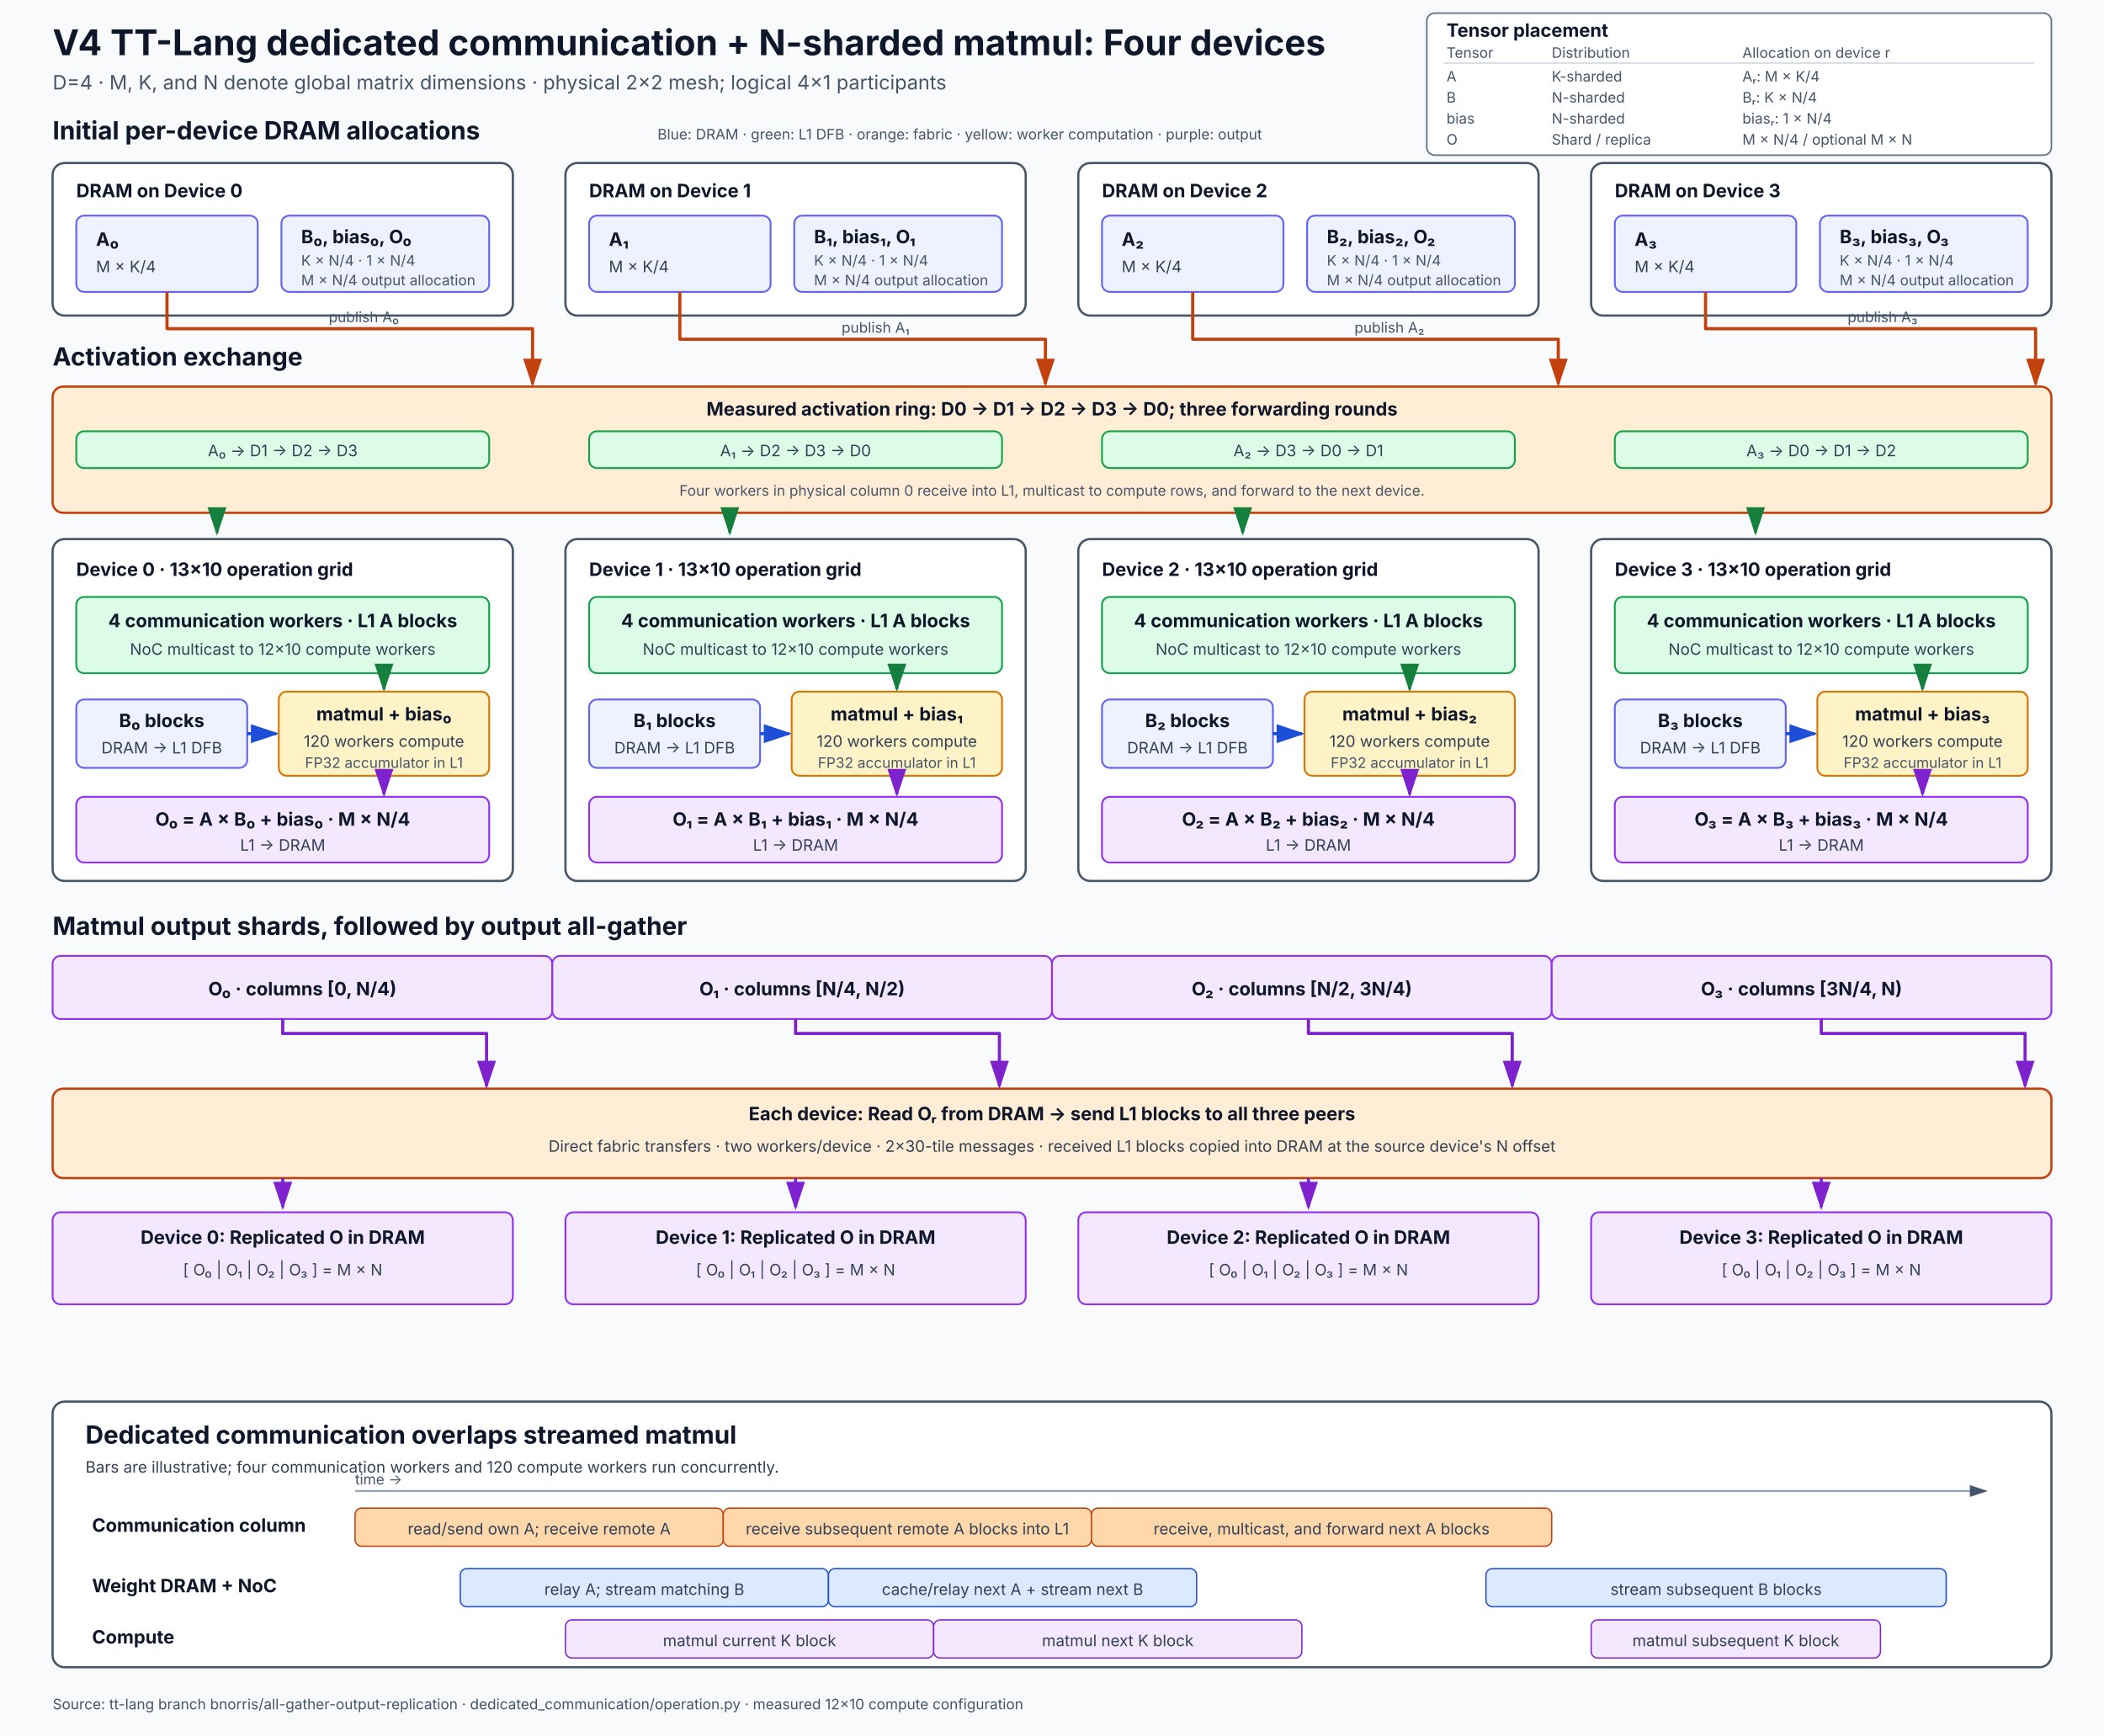
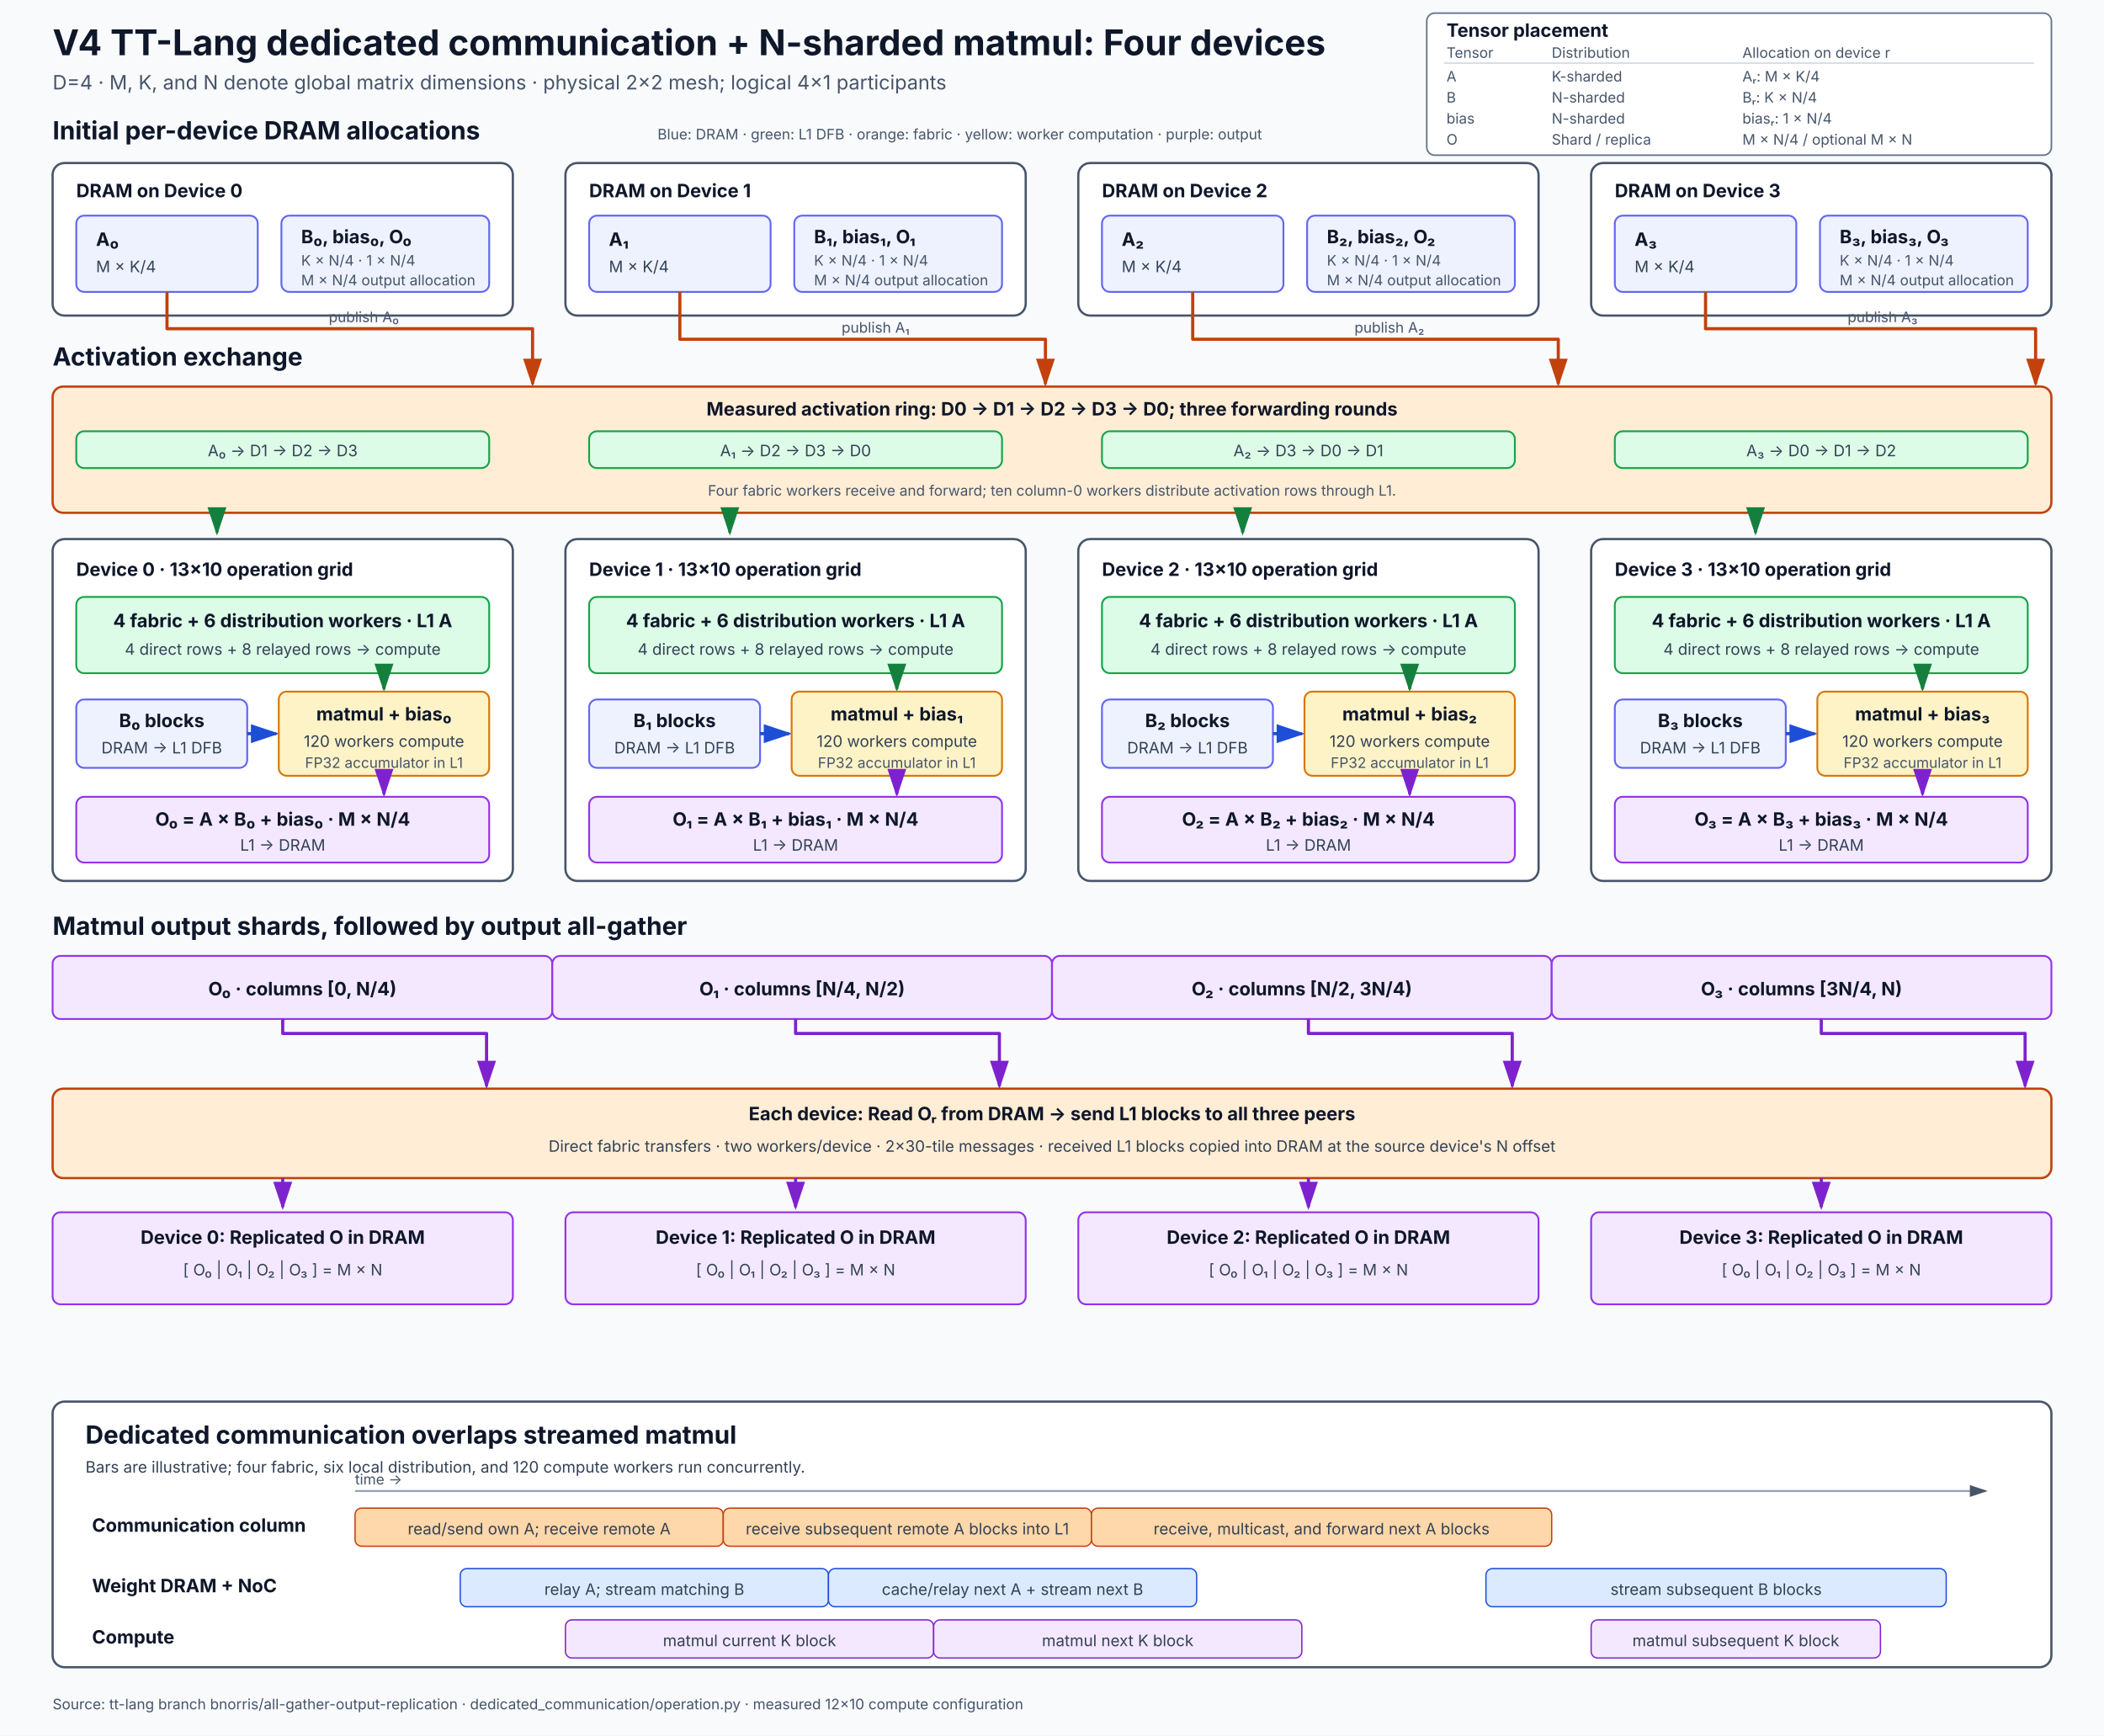
<svg xmlns="http://www.w3.org/2000/svg" width="1600" height="1320" viewBox="0 0 1600 1320" role="img" aria-labelledby="title description">
  <defs>
    <marker id="arrow-green" markerWidth="10" markerHeight="10" refX="8" refY="3" orient="auto" markerUnits="strokeWidth">
      <path d="M0,0 L0,6 L9,3 z" fill="#15803d" />
    </marker>
    <marker id="arrow-orange" markerWidth="10" markerHeight="10" refX="8" refY="3" orient="auto" markerUnits="strokeWidth">
      <path d="M0,0 L0,6 L9,3 z" fill="#c2410c" />
    </marker>
    <marker id="arrow-blue" markerWidth="10" markerHeight="10" refX="8" refY="3" orient="auto" markerUnits="strokeWidth">
      <path d="M0,0 L0,6 L9,3 z" fill="#1d4ed8" />
    </marker>
    <marker id="arrow-purple" markerWidth="10" markerHeight="10" refX="8" refY="3" orient="auto" markerUnits="strokeWidth">
      <path d="M0,0 L0,6 L9,3 z" fill="#7e22ce" />
    </marker>
    <marker id="arrow-gray" markerWidth="10" markerHeight="10" refX="8" refY="3" orient="auto" markerUnits="strokeWidth">
      <path d="M0,0 L0,6 L9,3 z" fill="#475569" />
    </marker>
    <style>
      text { font-family: Inter, ui-sans-serif, system-ui, sans-serif; fill: #0f172a; }
      .title { font-size: 27px; font-weight: 700; }
      .subtitle { font-size: 15px; fill: #475569; }
      .section { font-size: 19px; font-weight: 700; }
      .label { font-size: 14px; font-weight: 650; }
      .small { font-size: 12px; fill: #334155; }
      .tiny { font-size: 11px; fill: #475569; }
      .device { fill: #ffffff; stroke: #475569; stroke-width: 1.7; rx: 9; }
      .dram { fill: #eef2ff; stroke: #6366f1; stroke-width: 1.4; rx: 6; }
      .cache { fill: #dcfce7; stroke: #16a34a; stroke-width: 1.4; rx: 6; }
      .compute { fill: #fef3c7; stroke: #d97706; stroke-width: 1.4; rx: 6; }
      .output { fill: #f3e8ff; stroke: #9333ea; stroke-width: 1.4; rx: 6; }
      .fabric { fill: #ffedd5; stroke: #c2410c; stroke-width: 1.7; rx: 8; }
      .table { fill: #ffffff; stroke: #64748b; stroke-width: 1.2; rx: 6; }
      .rule { stroke: #cbd5e1; stroke-width: 1; }
      .route { fill: none; stroke-width: 2.4; stroke-linejoin: round; }
    </style>
  </defs>
  <rect width="1600" height="1320" fill="#f8fafc" />
  <text x="40" y="42" class="title">V4 TT-Lang dedicated communication + N-sharded matmul: Four devices</text>
  <text x="40" y="68" class="subtitle">D=4 · M, K, and N denote global matrix dimensions · physical 2×2 mesh; logical 4×1 participants</text>
  <rect x="1085" y="10" width="475" height="108" class="table" />
  <text x="1100" y="28" class="label">Tensor placement</text>
  <text x="1100" y="44" class="tiny">Tensor</text>
  <text x="1180" y="44" class="tiny">Distribution</text>
  <text x="1325" y="44" class="tiny">Allocation on device r</text>
  <path d="M1098 48 H1547" class="rule" />
  <text x="1100" y="62" class="tiny">A</text>
  <text x="1180" y="62" class="tiny">K-sharded</text>
  <text x="1325" y="62" class="tiny">Aᵣ: M × K/4</text>
  <text x="1100" y="78" class="tiny">B</text>
  <text x="1180" y="78" class="tiny">N-sharded</text>
  <text x="1325" y="78" class="tiny">Bᵣ: K × N/4</text>
  <text x="1100" y="94" class="tiny">bias</text>
  <text x="1180" y="94" class="tiny">N-sharded</text>
  <text x="1325" y="94" class="tiny">biasᵣ: 1 × N/4</text>
  <text x="1100" y="110" class="tiny">O</text>
  <text x="1180" y="110" class="tiny">Shard / replica</text>
  <text x="1325" y="110" class="tiny">M × N/4 / optional M × N</text>
  <text x="40" y="106" class="section">Initial per-device DRAM allocations</text>
  <text x="500" y="106" class="tiny">Blue: DRAM · green: L1 DFB · orange: fabric · yellow: worker computation · purple: output</text>
  <g id="device-0-dram">
    <rect x="40" y="124" width="350" height="116" class="device" />
    <text x="58" y="150" class="label">DRAM on Device 0</text>
    <rect x="58" y="164" width="138" height="58" class="dram" />
    <text x="73" y="187" class="label">A₀</text>
    <text x="73" y="207" class="small">M × K/4</text>
    <rect x="214" y="164" width="158" height="58" class="dram" />
    <text x="229" y="185" class="label">B₀, bias₀, O₀</text>
    <text x="229" y="202" class="tiny">K × N/4 · 1 × N/4</text>
    <text x="229" y="217" class="tiny">M × N/4 output allocation</text>
  </g>
  <g id="device-1-dram">
    <rect x="430" y="124" width="350" height="116" class="device" />
    <text x="448" y="150" class="label">DRAM on Device 1</text>
    <rect x="448" y="164" width="138" height="58" class="dram" />
    <text x="463" y="187" class="label">A₁</text>
    <text x="463" y="207" class="small">M × K/4</text>
    <rect x="604" y="164" width="158" height="58" class="dram" />
    <text x="619" y="185" class="label">B₁, bias₁, O₁</text>
    <text x="619" y="202" class="tiny">K × N/4 · 1 × N/4</text>
    <text x="619" y="217" class="tiny">M × N/4 output allocation</text>
  </g>
  <g id="device-2-dram">
    <rect x="820" y="124" width="350" height="116" class="device" />
    <text x="838" y="150" class="label">DRAM on Device 2</text>
    <rect x="838" y="164" width="138" height="58" class="dram" />
    <text x="853" y="187" class="label">A₂</text>
    <text x="853" y="207" class="small">M × K/4</text>
    <rect x="994" y="164" width="158" height="58" class="dram" />
    <text x="1009" y="185" class="label">B₂, bias₂, O₂</text>
    <text x="1009" y="202" class="tiny">K × N/4 · 1 × N/4</text>
    <text x="1009" y="217" class="tiny">M × N/4 output allocation</text>
  </g>
  <g id="device-3-dram">
    <rect x="1210" y="124" width="350" height="116" class="device" />
    <text x="1228" y="150" class="label">DRAM on Device 3</text>
    <rect x="1228" y="164" width="138" height="58" class="dram" />
    <text x="1243" y="187" class="label">A₃</text>
    <text x="1243" y="207" class="small">M × K/4</text>
    <rect x="1384" y="164" width="158" height="58" class="dram" />
    <text x="1399" y="185" class="label">B₃, bias₃, O₃</text>
    <text x="1399" y="202" class="tiny">K × N/4 · 1 × N/4</text>
    <text x="1399" y="217" class="tiny">M × N/4 output allocation</text>
  </g>
  <text x="40" y="278" class="section">Activation exchange</text>
  <rect x="40" y="294" width="1520" height="96" class="fabric" />
  <text x="800" y="316" class="label" text-anchor="middle">Measured activation ring: D0 → D1 → D2 → D3 → D0; three forwarding rounds</text>
  <rect x="58" y="328" width="314" height="28" class="cache" />
  <text x="215" y="347" class="small" text-anchor="middle">A₀ → D1 → D2 → D3</text>
  <rect x="448" y="328" width="314" height="28" class="cache" />
  <text x="605" y="347" class="small" text-anchor="middle">A₁ → D2 → D3 → D0</text>
  <rect x="838" y="328" width="314" height="28" class="cache" />
  <text x="995" y="347" class="small" text-anchor="middle">A₂ → D3 → D0 → D1</text>
  <rect x="1228" y="328" width="314" height="28" class="cache" />
  <text x="1385" y="347" class="small" text-anchor="middle">A₃ → D0 → D1 → D2</text>
-   <text x="800" y="377" class="tiny" text-anchor="middle">Four workers in physical column 0 receive into L1, multicast to compute rows, and forward to the next device.</text>
+   <text x="800" y="377" class="tiny" text-anchor="middle">Four fabric workers receive and forward; ten column-0 workers distribute activation rows through L1.</text>
  <path d="M127 222 V250 H405 V292" class="route" stroke="#c2410c" marker-end="url(#arrow-orange)" />
  <path d="M517 222 V258 H795 V292" class="route" stroke="#c2410c" marker-end="url(#arrow-orange)" />
  <path d="M907 222 V258 H1185 V292" class="route" stroke="#c2410c" marker-end="url(#arrow-orange)" />
  <path d="M1297 222 V250 H1548 V292" class="route" stroke="#c2410c" marker-end="url(#arrow-orange)" />
  <text x="250" y="245" class="tiny">publish A₀</text>
  <text x="640" y="253" class="tiny">publish A₁</text>
  <text x="1030" y="253" class="tiny">publish A₂</text>
  <text x="1405" y="245" class="tiny">publish A₃</text>
  <path d="M165 390 V405" class="route" stroke="#15803d" marker-end="url(#arrow-green)" />
  <path d="M555 390 V405" class="route" stroke="#15803d" marker-end="url(#arrow-green)" />
  <path d="M945 390 V405" class="route" stroke="#15803d" marker-end="url(#arrow-green)" />
  <path d="M1335 390 V405" class="route" stroke="#15803d" marker-end="url(#arrow-green)" />
  <g id="device-0-compute">
    <rect x="40" y="410" width="350" height="260" class="device" />
    <text x="58" y="438" class="label">Device 0 · 13×10 operation grid</text>
    <rect x="58" y="454" width="314" height="58" class="cache" />
-     <text x="215" y="477" class="label" text-anchor="middle">4 communication workers · L1 A blocks</text>
-     <text x="215" y="498" class="small" text-anchor="middle">NoC multicast to 12×10 compute workers</text>
+     <text x="215" y="477" class="label" text-anchor="middle">4 fabric + 6 distribution workers · L1 A</text>
+     <text x="215" y="498" class="small" text-anchor="middle">4 direct rows + 8 relayed rows → compute</text>
    <rect x="58" y="532" width="130" height="52" class="dram" />
    <text x="123" y="553" class="label" text-anchor="middle">B₀ blocks</text>
    <text x="123" y="573" class="small" text-anchor="middle">DRAM → L1 DFB</text>
    <path d="M188 558 H210" class="route" stroke="#1d4ed8" marker-end="url(#arrow-blue)" />
    <path d="M292 512 V524" class="route" stroke="#15803d" marker-end="url(#arrow-green)" />
    <rect x="212" y="526" width="160" height="64" class="compute" />
    <text x="292" y="548" class="label" text-anchor="middle">matmul + bias₀</text>
    <text x="292" y="568" class="small" text-anchor="middle">120 workers compute</text>
    <text x="292" y="584" class="tiny" text-anchor="middle">FP32 accumulator in L1</text>
    <path d="M292 590 V604" class="route" stroke="#7e22ce" marker-end="url(#arrow-purple)" />
    <rect x="58" y="606" width="314" height="50" class="output" />
    <text x="215" y="628" class="label" text-anchor="middle">O₀ = A × B₀ + bias₀ · M × N/4</text>
    <text x="215" y="647" class="small" text-anchor="middle">L1 → DRAM</text>
  </g>
  <g id="device-1-compute">
    <rect x="430" y="410" width="350" height="260" class="device" />
    <text x="448" y="438" class="label">Device 1 · 13×10 operation grid</text>
    <rect x="448" y="454" width="314" height="58" class="cache" />
-     <text x="605" y="477" class="label" text-anchor="middle">4 communication workers · L1 A blocks</text>
-     <text x="605" y="498" class="small" text-anchor="middle">NoC multicast to 12×10 compute workers</text>
+     <text x="605" y="477" class="label" text-anchor="middle">4 fabric + 6 distribution workers · L1 A</text>
+     <text x="605" y="498" class="small" text-anchor="middle">4 direct rows + 8 relayed rows → compute</text>
    <rect x="448" y="532" width="130" height="52" class="dram" />
    <text x="513" y="553" class="label" text-anchor="middle">B₁ blocks</text>
    <text x="513" y="573" class="small" text-anchor="middle">DRAM → L1 DFB</text>
    <path d="M578 558 H600" class="route" stroke="#1d4ed8" marker-end="url(#arrow-blue)" />
    <path d="M682 512 V524" class="route" stroke="#15803d" marker-end="url(#arrow-green)" />
    <rect x="602" y="526" width="160" height="64" class="compute" />
    <text x="682" y="548" class="label" text-anchor="middle">matmul + bias₁</text>
    <text x="682" y="568" class="small" text-anchor="middle">120 workers compute</text>
    <text x="682" y="584" class="tiny" text-anchor="middle">FP32 accumulator in L1</text>
    <path d="M682 590 V604" class="route" stroke="#7e22ce" marker-end="url(#arrow-purple)" />
    <rect x="448" y="606" width="314" height="50" class="output" />
    <text x="605" y="628" class="label" text-anchor="middle">O₁ = A × B₁ + bias₁ · M × N/4</text>
    <text x="605" y="647" class="small" text-anchor="middle">L1 → DRAM</text>
  </g>
  <g id="device-2-compute">
    <rect x="820" y="410" width="350" height="260" class="device" />
    <text x="838" y="438" class="label">Device 2 · 13×10 operation grid</text>
    <rect x="838" y="454" width="314" height="58" class="cache" />
-     <text x="995" y="477" class="label" text-anchor="middle">4 communication workers · L1 A blocks</text>
-     <text x="995" y="498" class="small" text-anchor="middle">NoC multicast to 12×10 compute workers</text>
+     <text x="995" y="477" class="label" text-anchor="middle">4 fabric + 6 distribution workers · L1 A</text>
+     <text x="995" y="498" class="small" text-anchor="middle">4 direct rows + 8 relayed rows → compute</text>
    <rect x="838" y="532" width="130" height="52" class="dram" />
    <text x="903" y="553" class="label" text-anchor="middle">B₂ blocks</text>
    <text x="903" y="573" class="small" text-anchor="middle">DRAM → L1 DFB</text>
    <path d="M968 558 H990" class="route" stroke="#1d4ed8" marker-end="url(#arrow-blue)" />
    <path d="M1072 512 V524" class="route" stroke="#15803d" marker-end="url(#arrow-green)" />
    <rect x="992" y="526" width="160" height="64" class="compute" />
    <text x="1072" y="548" class="label" text-anchor="middle">matmul + bias₂</text>
    <text x="1072" y="568" class="small" text-anchor="middle">120 workers compute</text>
    <text x="1072" y="584" class="tiny" text-anchor="middle">FP32 accumulator in L1</text>
    <path d="M1072 590 V604" class="route" stroke="#7e22ce" marker-end="url(#arrow-purple)" />
    <rect x="838" y="606" width="314" height="50" class="output" />
    <text x="995" y="628" class="label" text-anchor="middle">O₂ = A × B₂ + bias₂ · M × N/4</text>
    <text x="995" y="647" class="small" text-anchor="middle">L1 → DRAM</text>
  </g>
  <g id="device-3-compute">
    <rect x="1210" y="410" width="350" height="260" class="device" />
    <text x="1228" y="438" class="label">Device 3 · 13×10 operation grid</text>
    <rect x="1228" y="454" width="314" height="58" class="cache" />
-     <text x="1385" y="477" class="label" text-anchor="middle">4 communication workers · L1 A blocks</text>
-     <text x="1385" y="498" class="small" text-anchor="middle">NoC multicast to 12×10 compute workers</text>
+     <text x="1385" y="477" class="label" text-anchor="middle">4 fabric + 6 distribution workers · L1 A</text>
+     <text x="1385" y="498" class="small" text-anchor="middle">4 direct rows + 8 relayed rows → compute</text>
    <rect x="1228" y="532" width="130" height="52" class="dram" />
    <text x="1293" y="553" class="label" text-anchor="middle">B₃ blocks</text>
    <text x="1293" y="573" class="small" text-anchor="middle">DRAM → L1 DFB</text>
    <path d="M1358 558 H1380" class="route" stroke="#1d4ed8" marker-end="url(#arrow-blue)" />
    <path d="M1462 512 V524" class="route" stroke="#15803d" marker-end="url(#arrow-green)" />
    <rect x="1382" y="526" width="160" height="64" class="compute" />
    <text x="1462" y="548" class="label" text-anchor="middle">matmul + bias₃</text>
    <text x="1462" y="568" class="small" text-anchor="middle">120 workers compute</text>
    <text x="1462" y="584" class="tiny" text-anchor="middle">FP32 accumulator in L1</text>
    <path d="M1462 590 V604" class="route" stroke="#7e22ce" marker-end="url(#arrow-purple)" />
    <rect x="1228" y="606" width="314" height="50" class="output" />
    <text x="1385" y="628" class="label" text-anchor="middle">O₃ = A × B₃ + bias₃ · M × N/4</text>
    <text x="1385" y="647" class="small" text-anchor="middle">L1 → DRAM</text>
  </g>
  <text x="40" y="711" class="section">Matmul output shards, followed by output all-gather</text>
  <rect x="40" y="727" width="380" height="48" class="output" />
  <text x="230" y="757" class="label" text-anchor="middle">O₀ · columns [0, N/4)</text>
  <rect x="420" y="727" width="380" height="48" class="output" />
  <text x="610" y="757" class="label" text-anchor="middle">O₁ · columns [N/4, N/2)</text>
  <rect x="800" y="727" width="380" height="48" class="output" />
  <text x="990" y="757" class="label" text-anchor="middle">O₂ · columns [N/2, 3N/4)</text>
  <rect x="1180" y="727" width="380" height="48" class="output" />
  <text x="1370" y="757" class="label" text-anchor="middle">O₃ · columns [3N/4, N)</text>
  <rect x="40" y="828" width="1520" height="68" class="fabric" />
  <text x="800" y="852" class="label" text-anchor="middle">Each device: Read Oᵣ from DRAM → send L1 blocks to all three peers</text>
  <text x="800" y="876" class="small" text-anchor="middle">Direct fabric transfers · two workers/device · 2×30-tile messages · received L1 blocks copied into DRAM at the source device's N offset</text>
  <path d="M215 775 V786 H370 V826" class="route" stroke="#7e22ce" marker-end="url(#arrow-purple)" />
  <path d="M215 896 V918" class="route" stroke="#7e22ce" marker-end="url(#arrow-purple)" />
  <rect x="40" y="922" width="350" height="70" class="output" />
  <text x="215" y="946" class="label" text-anchor="middle">Device 0: Replicated O in DRAM</text>
  <text x="215" y="970" class="small" text-anchor="middle">[ O₀ | O₁ | O₂ | O₃ ] = M × N</text>
  <path d="M605 775 V786 H760 V826" class="route" stroke="#7e22ce" marker-end="url(#arrow-purple)" />
  <path d="M605 896 V918" class="route" stroke="#7e22ce" marker-end="url(#arrow-purple)" />
  <rect x="430" y="922" width="350" height="70" class="output" />
  <text x="605" y="946" class="label" text-anchor="middle">Device 1: Replicated O in DRAM</text>
  <text x="605" y="970" class="small" text-anchor="middle">[ O₀ | O₁ | O₂ | O₃ ] = M × N</text>
  <path d="M995 775 V786 H1150 V826" class="route" stroke="#7e22ce" marker-end="url(#arrow-purple)" />
  <path d="M995 896 V918" class="route" stroke="#7e22ce" marker-end="url(#arrow-purple)" />
  <rect x="820" y="922" width="350" height="70" class="output" />
  <text x="995" y="946" class="label" text-anchor="middle">Device 2: Replicated O in DRAM</text>
  <text x="995" y="970" class="small" text-anchor="middle">[ O₀ | O₁ | O₂ | O₃ ] = M × N</text>
  <path d="M1385 775 V786 H1540 V826" class="route" stroke="#7e22ce" marker-end="url(#arrow-purple)" />
  <path d="M1385 896 V918" class="route" stroke="#7e22ce" marker-end="url(#arrow-purple)" />
  <rect x="1210" y="922" width="350" height="70" class="output" />
  <text x="1385" y="946" class="label" text-anchor="middle">Device 3: Replicated O in DRAM</text>
  <text x="1385" y="970" class="small" text-anchor="middle">[ O₀ | O₁ | O₂ | O₃ ] = M × N</text>
  <g transform="translate(0,120)">
    <rect x="40" y="946" width="1520" height="202" class="device" />
    <text x="65" y="978" class="section">Dedicated communication overlaps streamed matmul</text>
-     <text x="65" y="1000" class="small">Bars are illustrative; four communication workers and 120 compute workers run concurrently.</text>
+     <text x="65" y="1000" class="small">Bars are illustrative; four fabric, six local distribution, and 120 compute workers run concurrently.</text>
    <text x="70" y="1045" class="label">Communication column</text>
    <text x="70" y="1091" class="label">Weight DRAM + NoC</text>
    <text x="70" y="1130" class="label">Compute</text>
    <path d="M270 1014 H1510" stroke="#94a3b8" stroke-width="1.5" marker-end="url(#arrow-gray)" />
    <text x="270" y="1009" class="tiny">time →</text>
    <rect x="270" y="1027" width="280" height="29" rx="5" fill="#fed7aa" stroke="#c2410c" />
    <text x="410" y="1047" class="small" text-anchor="middle">read/send own A; receive remote A</text>
    <rect x="550" y="1027" width="280" height="29" rx="5" fill="#fed7aa" stroke="#c2410c" />
    <text x="690" y="1047" class="small" text-anchor="middle">receive subsequent remote A blocks into L1</text>
    <rect x="830" y="1027" width="350" height="29" rx="5" fill="#fed7aa" stroke="#c2410c" />
    <text x="1005" y="1047" class="small" text-anchor="middle">receive, multicast, and forward next A blocks</text>
    <rect x="350" y="1073" width="280" height="29" rx="5" fill="#dbeafe" stroke="#1d4ed8" />
    <text x="490" y="1093" class="small" text-anchor="middle">relay A; stream matching B</text>
    <rect x="630" y="1073" width="280" height="29" rx="5" fill="#dbeafe" stroke="#1d4ed8" />
    <text x="770" y="1093" class="small" text-anchor="middle">cache/relay next A + stream next B</text>
    <rect x="1130" y="1073" width="350" height="29" rx="5" fill="#dbeafe" stroke="#1d4ed8" />
    <text x="1305" y="1093" class="small" text-anchor="middle">stream subsequent B blocks</text>
    <rect x="430" y="1112" width="280" height="29" rx="5" fill="#f3e8ff" stroke="#7e22ce" />
    <text x="570" y="1132" class="small" text-anchor="middle">matmul current K block</text>
    <rect x="710" y="1112" width="280" height="29" rx="5" fill="#f3e8ff" stroke="#7e22ce" />
    <text x="850" y="1132" class="small" text-anchor="middle">matmul next K block</text>
    <rect x="1210" y="1112" width="220" height="29" rx="5" fill="#f3e8ff" stroke="#7e22ce" />
    <text x="1320" y="1132" class="small" text-anchor="middle">matmul subsequent K block</text>
    <text x="40" y="1180" class="tiny">Source: tt-lang branch bnorris/all-gather-output-replication · dedicated_communication/operation.py · measured 12×10 compute configuration</text>
  </g>
</svg>
